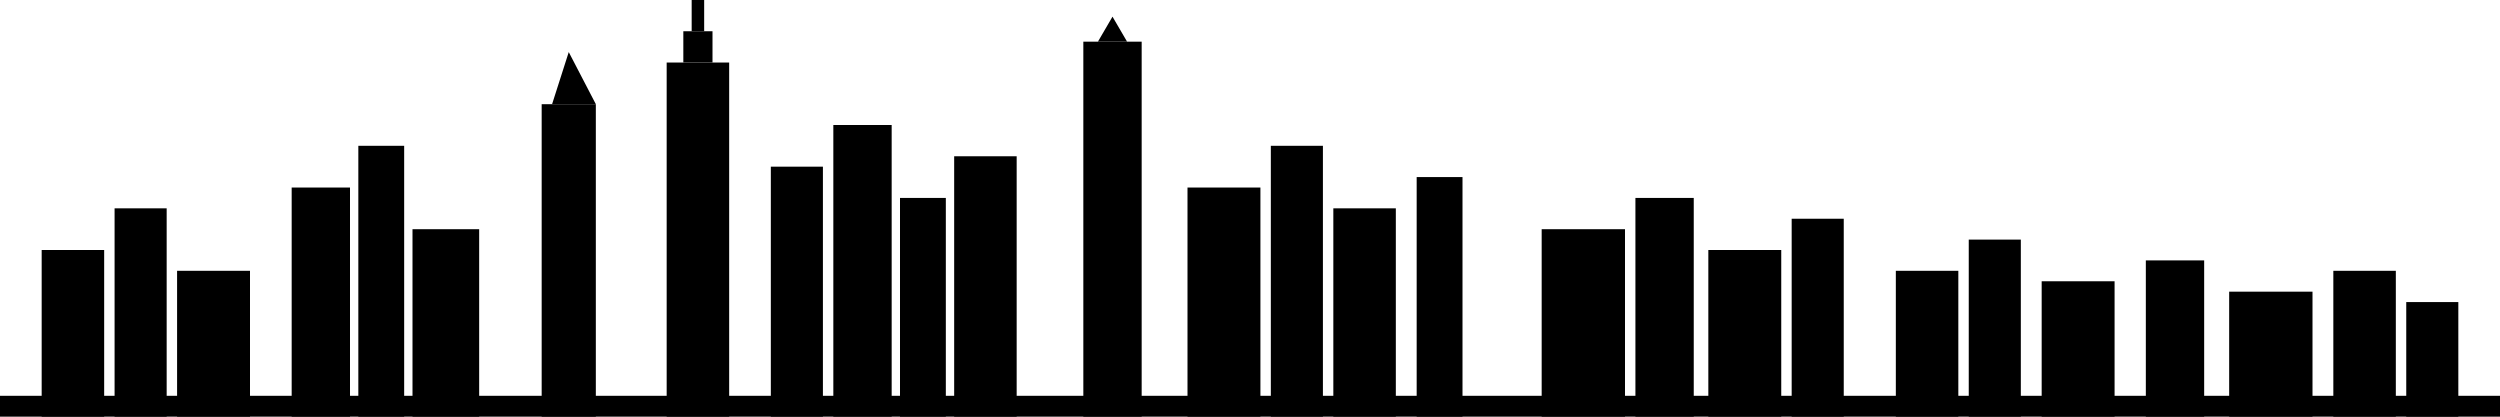
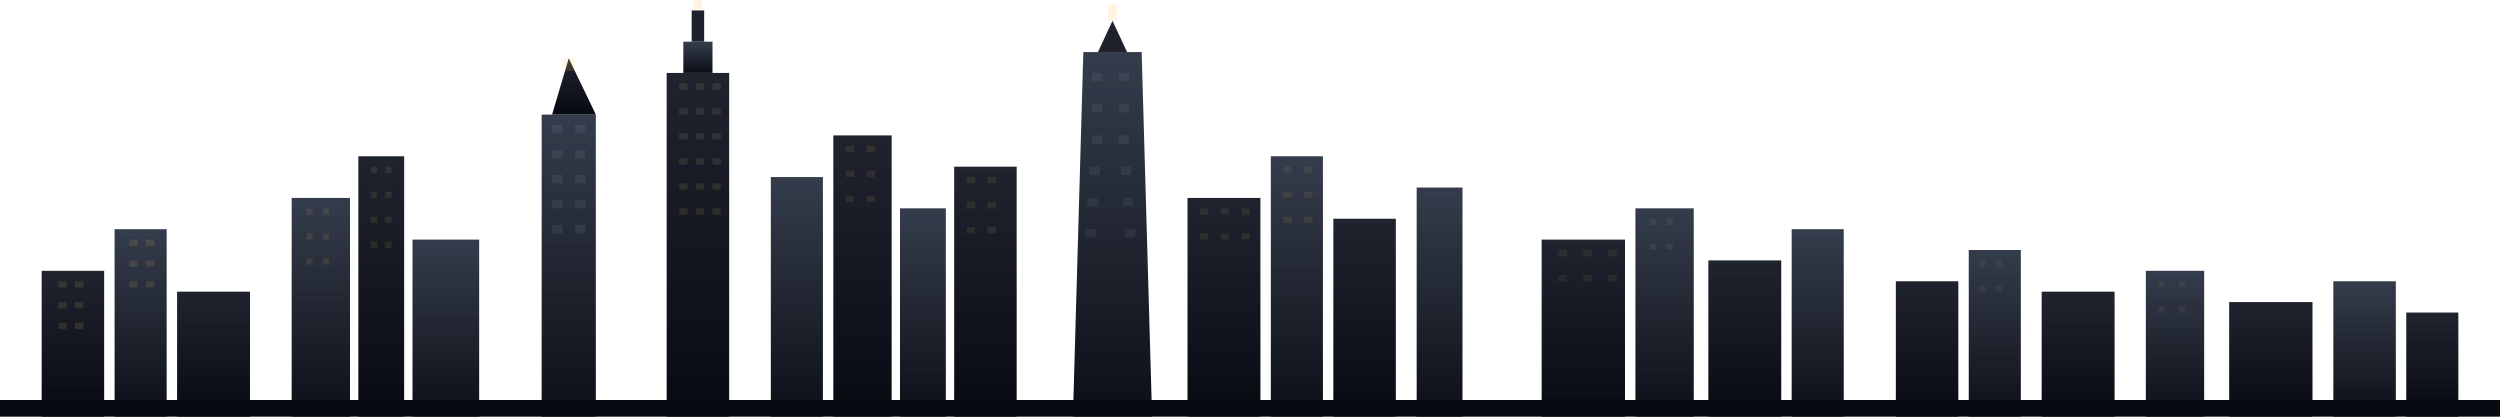
<svg xmlns="http://www.w3.org/2000/svg" viewBox="0 0 1200 200" preserveAspectRatio="xMidYMax slice">
-   <g fill="currentColor">
-     <rect x="20" y="120" width="30" height="80" />
-     <rect x="55" y="100" width="25" height="100" />
-     <rect x="85" y="130" width="35" height="70" />
-     <rect x="140" y="90" width="28" height="110" />
-     <rect x="172" y="70" width="22" height="130" />
-     <rect x="198" y="110" width="32" height="90" />
-     <rect x="260" y="50" width="26" height="150" />
-     <polygon points="265,50 286,50 273,25" />
-     <rect x="320" y="30" width="30" height="170" />
-     <rect x="328" y="15" width="14" height="15" />
-     <rect x="332" y="0" width="6" height="15" />
-     <rect x="370" y="80" width="25" height="120" />
-     <rect x="400" y="60" width="28" height="140" />
-     <rect x="432" y="95" width="22" height="105" />
-     <rect x="458" y="75" width="30" height="125" />
-     <rect x="520" y="20" width="28" height="180" />
-     <polygon points="527,20 541,20 534,8" />
-     <rect x="570" y="90" width="35" height="110" />
-     <rect x="610" y="70" width="25" height="130" />
-     <rect x="640" y="100" width="30" height="100" />
-     <rect x="680" y="85" width="22" height="115" />
-     <rect x="740" y="110" width="40" height="90" />
-     <rect x="785" y="95" width="28" height="105" />
-     <rect x="820" y="120" width="35" height="80" />
-     <rect x="860" y="105" width="25" height="95" />
-     <rect x="910" y="130" width="30" height="70" />
-     <rect x="945" y="115" width="25" height="85" />
-     <rect x="980" y="135" width="35" height="65" />
-     <rect x="1030" y="125" width="28" height="75" />
-     <rect x="1070" y="140" width="40" height="60" />
-     <rect x="1120" y="130" width="30" height="70" />
-     <rect x="1155" y="145" width="25" height="55" />
-     <rect x="0" y="190" width="1200" height="10" />
+   <defs>
+     <linearGradient id="bldg" x1="0" y1="0" x2="0" y2="1">
+       <stop offset="0%" stop-color="rgba(20,24,35,0.95)" />
+       <stop offset="100%" stop-color="rgba(8,10,18,1)" />
+     </linearGradient>
+     <linearGradient id="glass" x1="0" y1="0" x2="0" y2="1">
+       <stop offset="0%" stop-color="rgba(30,38,55,0.9)" />
+       <stop offset="100%" stop-color="rgba(12,15,22,1)" />
+     </linearGradient>
+   </defs>
+   <g>
+     <rect x="20" y="130" width="30" height="70" fill="url(#bldg)" />
+     <rect x="55" y="110" width="25" height="90" fill="url(#glass)" />
+     <rect x="85" y="140" width="35" height="60" fill="url(#bldg)" />
+     <g fill="rgba(255,200,100,0.12)">
+       <rect x="28" y="135" width="4" height="3" />
+       <rect x="36" y="135" width="4" height="3" />
+       <rect x="28" y="145" width="4" height="3" />
+       <rect x="36" y="145" width="4" height="3" />
+       <rect x="28" y="155" width="4" height="3" />
+       <rect x="36" y="155" width="4" height="3" />
+       <rect x="62" y="115" width="4" height="3" />
+       <rect x="70" y="115" width="4" height="3" />
+       <rect x="62" y="125" width="4" height="3" />
+       <rect x="70" y="125" width="4" height="3" />
+       <rect x="62" y="135" width="4" height="3" />
+       <rect x="70" y="135" width="4" height="3" />
+     </g>
+     <rect x="140" y="95" width="28" height="105" fill="url(#glass)" />
+     <rect x="172" y="75" width="22" height="125" fill="url(#bldg)" />
+     <rect x="198" y="115" width="32" height="85" fill="url(#glass)" />
+     <g fill="rgba(255,200,100,0.1)">
+       <rect x="147" y="100" width="3" height="3" />
+       <rect x="155" y="100" width="3" height="3" />
+       <rect x="147" y="112" width="3" height="3" />
+       <rect x="155" y="112" width="3" height="3" />
+       <rect x="147" y="124" width="3" height="3" />
+       <rect x="155" y="124" width="3" height="3" />
+       <rect x="178" y="80" width="3" height="3" />
+       <rect x="185" y="80" width="3" height="3" />
+       <rect x="178" y="92" width="3" height="3" />
+       <rect x="185" y="92" width="3" height="3" />
+       <rect x="178" y="104" width="3" height="3" />
+       <rect x="185" y="104" width="3" height="3" />
+       <rect x="178" y="116" width="3" height="3" />
+       <rect x="185" y="116" width="3" height="3" />
+     </g>
+     <rect x="260" y="55" width="26" height="145" fill="url(#glass)" />
+     <polygon points="265,55 286,55 273,28" fill="url(#bldg)" />
+     <rect x="270" y="28" width="6" height="6" fill="rgba(255,200,100,0.15)" />
+     <g fill="rgba(200,220,255,0.08)">
+       <rect x="265" y="60" width="5" height="4" />
+       <rect x="276" y="60" width="5" height="4" />
+       <rect x="265" y="72" width="5" height="4" />
+       <rect x="276" y="72" width="5" height="4" />
+       <rect x="265" y="84" width="5" height="4" />
+       <rect x="276" y="84" width="5" height="4" />
+       <rect x="265" y="96" width="5" height="4" />
+       <rect x="276" y="96" width="5" height="4" />
+       <rect x="265" y="108" width="5" height="4" />
+       <rect x="276" y="108" width="5" height="4" />
+     </g>
+     <rect x="320" y="35" width="30" height="165" fill="url(#bldg)" />
+     <rect x="328" y="20" width="14" height="15" fill="url(#glass)" />
+     <rect x="332" y="5" width="6" height="15" fill="rgba(20,24,35,0.95)" />
+     <rect x="333" y="0" width="4" height="5" fill="rgba(255,200,100,0.2)" />
+     <g fill="rgba(255,220,140,0.1)">
+       <rect x="326" y="40" width="4" height="3" />
+       <rect x="334" y="40" width="4" height="3" />
+       <rect x="342" y="40" width="4" height="3" />
+       <rect x="326" y="52" width="4" height="3" />
+       <rect x="334" y="52" width="4" height="3" />
+       <rect x="342" y="52" width="4" height="3" />
+       <rect x="326" y="64" width="4" height="3" />
+       <rect x="334" y="64" width="4" height="3" />
+       <rect x="342" y="64" width="4" height="3" />
+       <rect x="326" y="76" width="4" height="3" />
+       <rect x="334" y="76" width="4" height="3" />
+       <rect x="342" y="76" width="4" height="3" />
+       <rect x="326" y="88" width="4" height="3" />
+       <rect x="334" y="88" width="4" height="3" />
+       <rect x="342" y="88" width="4" height="3" />
+       <rect x="326" y="100" width="4" height="3" />
+       <rect x="334" y="100" width="4" height="3" />
+       <rect x="342" y="100" width="4" height="3" />
+     </g>
+     <rect x="370" y="85" width="25" height="115" fill="url(#glass)" />
+     <rect x="400" y="65" width="28" height="135" fill="url(#bldg)" />
+     <rect x="432" y="100" width="22" height="100" fill="url(#glass)" />
+     <rect x="458" y="80" width="30" height="120" fill="url(#bldg)" />
+     <g fill="rgba(255,200,100,0.09)">
+       <rect x="406" y="70" width="4" height="3" />
+       <rect x="416" y="70" width="4" height="3" />
+       <rect x="406" y="82" width="4" height="3" />
+       <rect x="416" y="82" width="4" height="3" />
+       <rect x="406" y="94" width="4" height="3" />
+       <rect x="416" y="94" width="4" height="3" />
+       <rect x="464" y="85" width="4" height="3" />
+       <rect x="474" y="85" width="4" height="3" />
+       <rect x="464" y="97" width="4" height="3" />
+       <rect x="474" y="97" width="4" height="3" />
+       <rect x="464" y="109" width="4" height="3" />
+       <rect x="474" y="109" width="4" height="3" />
+     </g>
+     <polygon points="520,25 548,25 553,200 515,200" fill="url(#glass)" />
+     <polygon points="527,25 541,25 534,10" fill="rgba(20,24,35,0.95)" />
+     <rect x="532" y="2" width="4" height="8" fill="rgba(255,200,100,0.2)" />
+     <g fill="rgba(200,220,255,0.07)">
+       <rect x="524" y="35" width="5" height="4" />
+       <rect x="537" y="35" width="5" height="4" />
+       <rect x="524" y="50" width="5" height="4" />
+       <rect x="537" y="50" width="5" height="4" />
+       <rect x="524" y="65" width="5" height="4" />
+       <rect x="537" y="65" width="5" height="4" />
+       <rect x="523" y="80" width="5" height="4" />
+       <rect x="538" y="80" width="5" height="4" />
+       <rect x="522" y="95" width="5" height="4" />
+       <rect x="539" y="95" width="5" height="4" />
+       <rect x="521" y="110" width="5" height="4" />
+       <rect x="540" y="110" width="5" height="4" />
+     </g>
+     <rect x="570" y="95" width="35" height="105" fill="url(#bldg)" />
+     <rect x="610" y="75" width="25" height="125" fill="url(#glass)" />
+     <rect x="640" y="105" width="30" height="95" fill="url(#bldg)" />
+     <rect x="680" y="90" width="22" height="110" fill="url(#glass)" />
+     <g fill="rgba(255,200,100,0.08)">
+       <rect x="576" y="100" width="4" height="3" />
+       <rect x="586" y="100" width="4" height="3" />
+       <rect x="596" y="100" width="4" height="3" />
+       <rect x="576" y="112" width="4" height="3" />
+       <rect x="586" y="112" width="4" height="3" />
+       <rect x="596" y="112" width="4" height="3" />
+       <rect x="616" y="80" width="4" height="3" />
+       <rect x="626" y="80" width="4" height="3" />
+       <rect x="616" y="92" width="4" height="3" />
+       <rect x="626" y="92" width="4" height="3" />
+       <rect x="616" y="104" width="4" height="3" />
+       <rect x="626" y="104" width="4" height="3" />
+     </g>
+     <rect x="740" y="115" width="40" height="85" fill="url(#bldg)" />
+     <rect x="785" y="100" width="28" height="100" fill="url(#glass)" />
+     <rect x="820" y="125" width="35" height="75" fill="url(#bldg)" />
+     <rect x="860" y="110" width="25" height="90" fill="url(#glass)" />
+     <g fill="rgba(255,200,100,0.07)">
+       <rect x="748" y="120" width="4" height="3" />
+       <rect x="760" y="120" width="4" height="3" />
+       <rect x="772" y="120" width="4" height="3" />
+       <rect x="748" y="132" width="4" height="3" />
+       <rect x="760" y="132" width="4" height="3" />
+       <rect x="772" y="132" width="4" height="3" />
+       <rect x="792" y="105" width="3" height="3" />
+       <rect x="800" y="105" width="3" height="3" />
+       <rect x="792" y="117" width="3" height="3" />
+       <rect x="800" y="117" width="3" height="3" />
+     </g>
+     <rect x="910" y="135" width="30" height="65" fill="url(#bldg)" />
+     <rect x="945" y="120" width="25" height="80" fill="url(#glass)" />
+     <rect x="980" y="140" width="35" height="60" fill="url(#bldg)" />
+     <rect x="1030" y="130" width="28" height="70" fill="url(#glass)" />
+     <rect x="1070" y="145" width="40" height="55" fill="url(#bldg)" />
+     <rect x="1120" y="135" width="30" height="65" fill="url(#glass)" />
+     <rect x="1155" y="150" width="25" height="50" fill="url(#bldg)" />
+     <g fill="rgba(255,200,100,0.06)">
+       <rect x="950" y="125" width="3" height="3" />
+       <rect x="958" y="125" width="3" height="3" />
+       <rect x="950" y="137" width="3" height="3" />
+       <rect x="958" y="137" width="3" height="3" />
+       <rect x="1036" y="135" width="3" height="3" />
+       <rect x="1046" y="135" width="3" height="3" />
+       <rect x="1036" y="147" width="3" height="3" />
+       <rect x="1046" y="147" width="3" height="3" />
+     </g>
+     <rect x="0" y="192" width="1200" height="8" fill="rgba(8,10,18,1)" />
  </g>
</svg>
